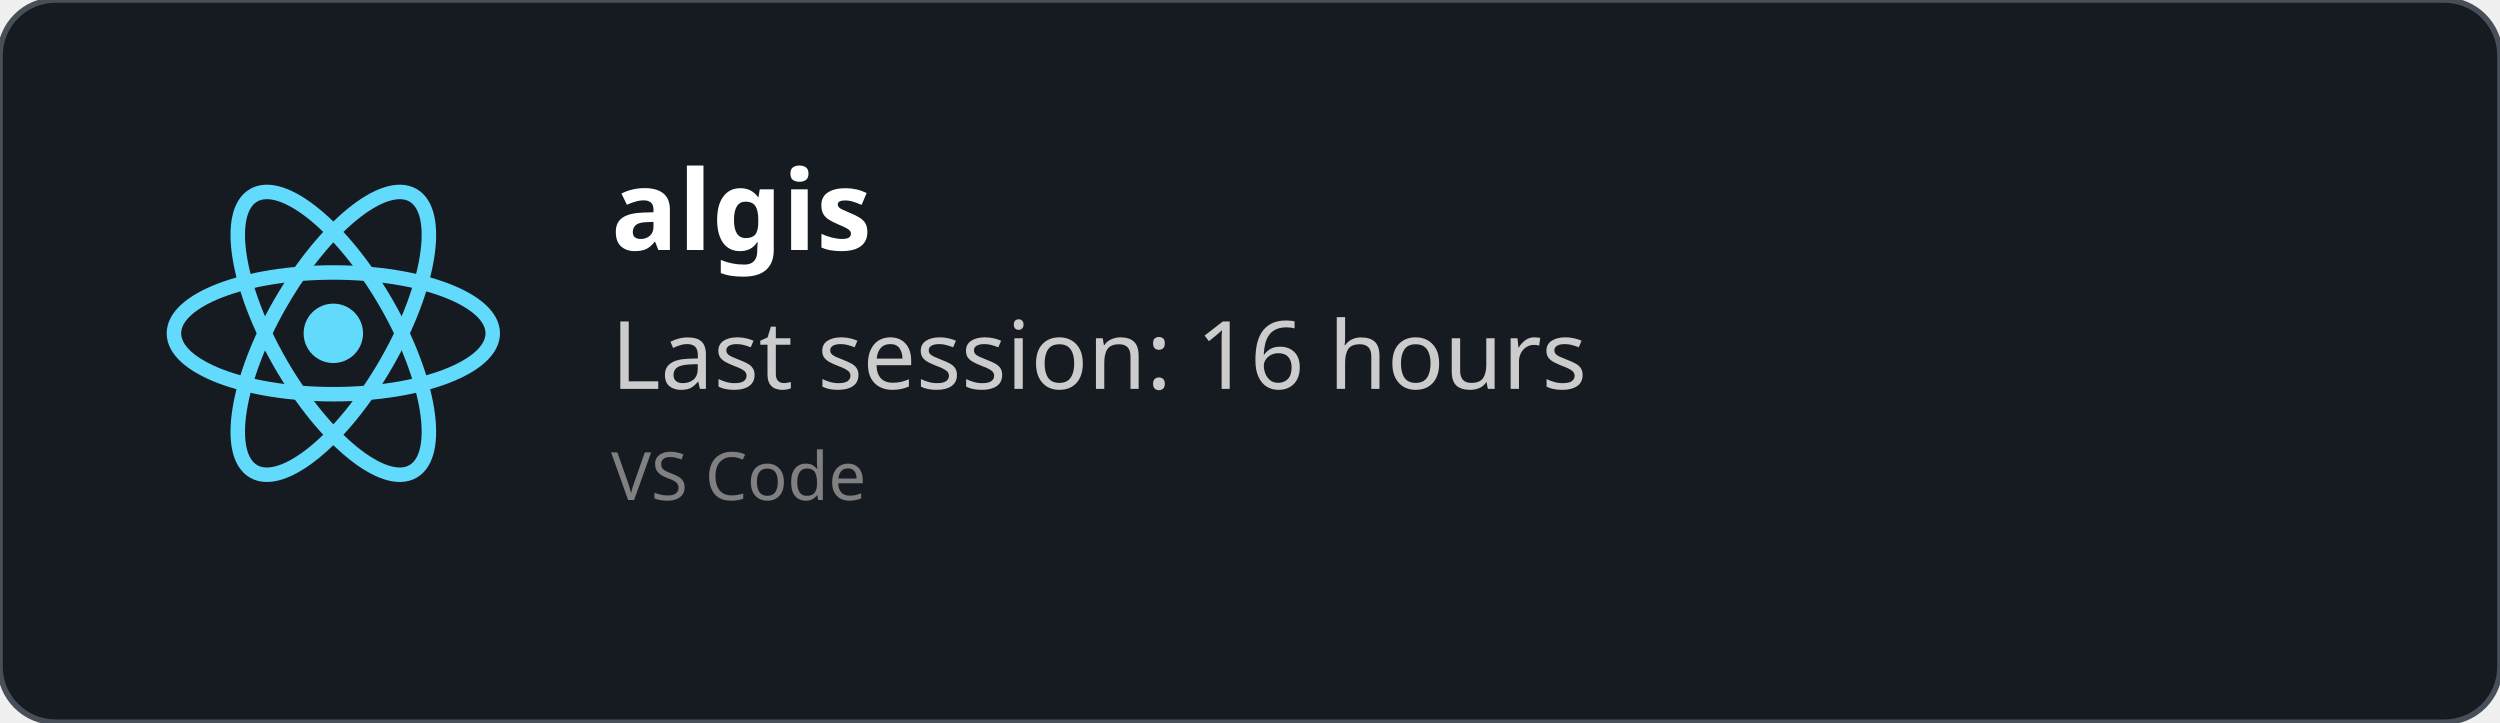
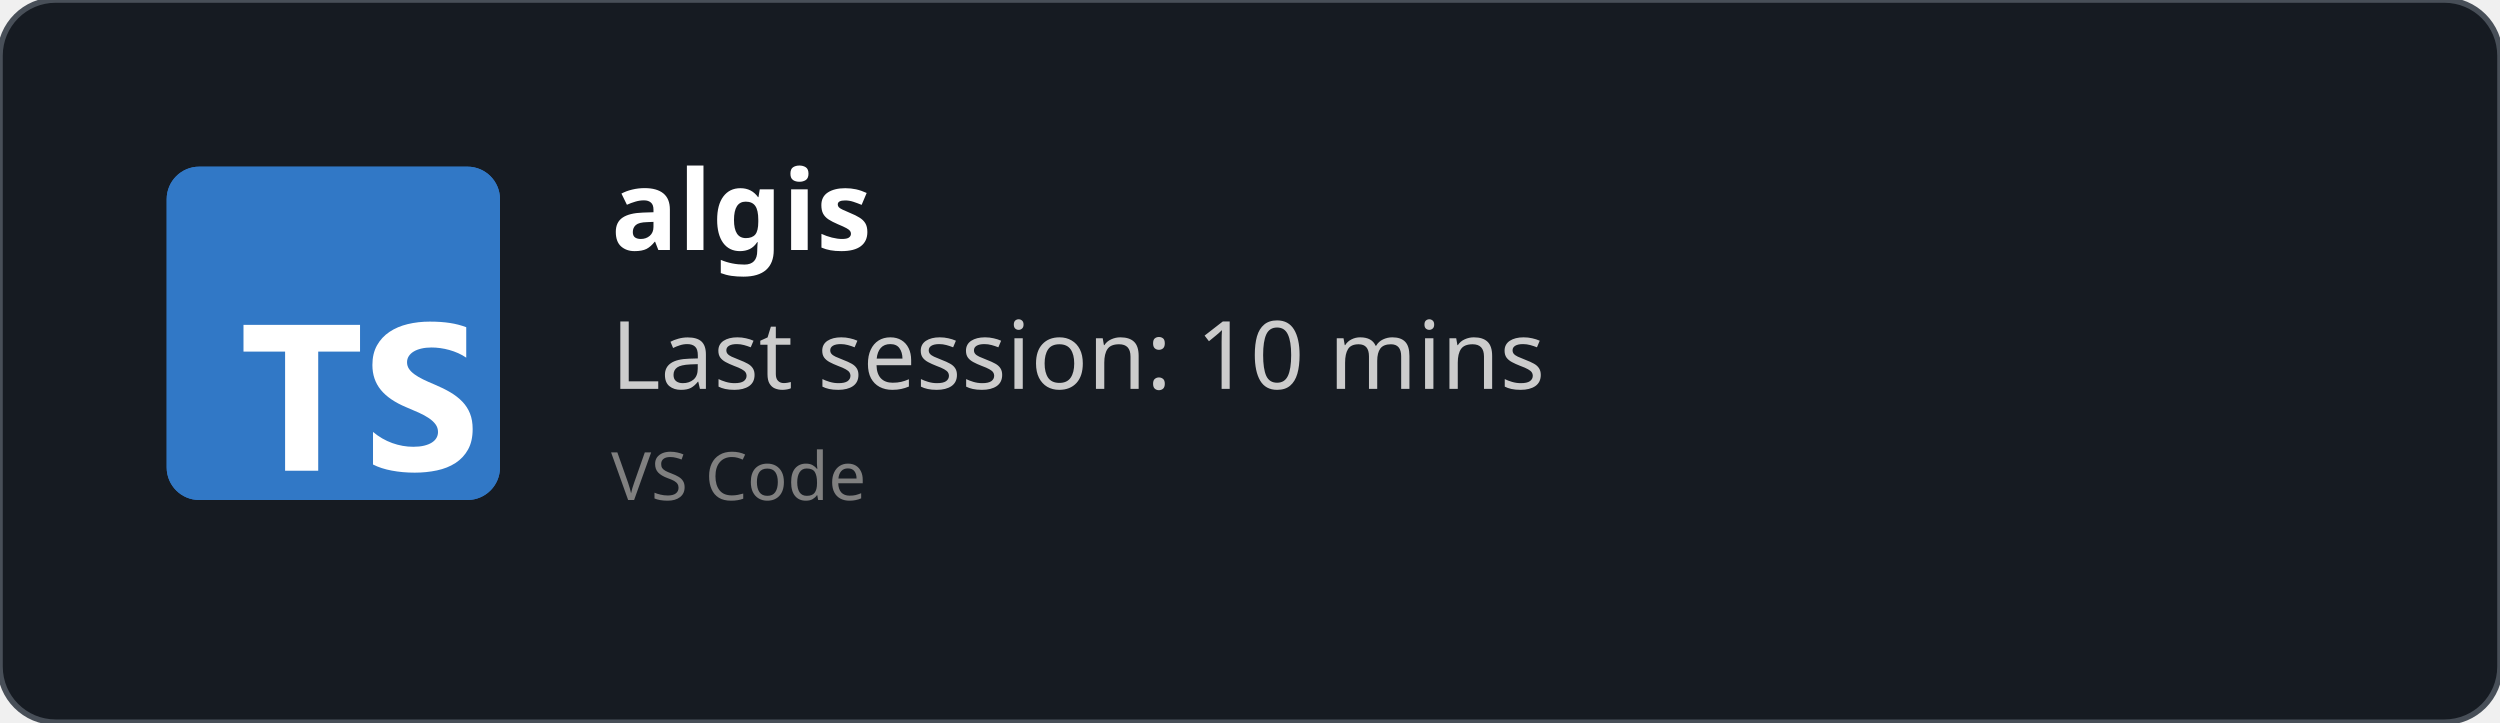
<svg xmlns="http://www.w3.org/2000/svg" width="450" height="130" viewBox="0 0 450 130" fill="none" role="img">
  <style>
    *{
        font-family: 'Segoe UI', Ubuntu, monospace
    }
    </style>
  <defs>
    <clipPath id="horizontalClip" x="20" y="20" width="500" height="200">
      <rect x="90" y="20" width="300" height="50" />
    </clipPath>
  </defs>
  <rect width="450" height="130" fill="rgba(22,27,34)" stroke="#484f58" stroke-width="1" fill-opacity="1" stroke-opacity="1" x="0" y="0" rx="10px" ry="10px">
    </rect>
-   <svg height="60" width="60" x="30" y="30" viewBox="-11.5 -10.232 23 20.463">
-     <circle cx="0" cy="0" r="2.05" fill="#61dafb" />
-     <g stroke="#61dafb" stroke-width="1" fill="none">
-       <ellipse rx="11" ry="4.2" />
-       <ellipse rx="11" ry="4.2" transform="rotate(60)" />
-       <ellipse rx="11" ry="4.2" transform="rotate(120)" />
-     </g>
+   <svg fill="none" height="60" viewBox="0 0 512 512" width="60" x="30" y="30">
+     <rect fill="#3178c6" height="512" rx="50" width="512" />
+     <rect fill="#3178c6" height="512" rx="50" width="512" />
+     <path clip-rule="evenodd" d="m316.939 407.424v50.061c8.138 4.172 17.763 7.3 28.875 9.386s22.823 3.129 35.135 3.129c11.999 0 23.397-1.147 34.196-3.442 10.799-2.294 20.268-6.075 28.406-11.342 8.138-5.266 14.581-12.15 19.328-20.65s7.121-19.007 7.121-31.522c0-9.074-1.356-17.026-4.069-23.857s-6.625-12.906-11.738-18.225c-5.112-5.319-11.242-10.091-18.389-14.315s-15.207-8.213-24.18-11.967c-6.573-2.712-12.468-5.345-17.685-7.9-5.217-2.556-9.651-5.163-13.303-7.822-3.652-2.66-6.469-5.476-8.451-8.448-1.982-2.973-2.974-6.336-2.974-10.091 0-3.441.887-6.544 2.661-9.308s4.278-5.136 7.512-7.118c3.235-1.981 7.199-3.52 11.894-4.615 4.696-1.095 9.912-1.642 15.651-1.642 4.173 0 8.581.313 13.224.938 4.643.626 9.312 1.591 14.008 2.894 4.695 1.304 9.259 2.947 13.694 4.928 4.434 1.982 8.529 4.276 12.285 6.884v-46.776c-7.616-2.92-15.937-5.084-24.962-6.492s-19.381-2.112-31.066-2.112c-11.895 0-23.163 1.278-33.805 3.833s-20.006 6.544-28.093 11.967c-8.086 5.424-14.476 12.333-19.171 20.729-4.695 8.395-7.043 18.433-7.043 30.114 0 14.914 4.304 27.638 12.912 38.172 8.607 10.533 21.675 19.45 39.204 26.751 6.886 2.816 13.303 5.579 19.25 8.291s11.086 5.528 15.415 8.448c4.33 2.92 7.747 6.101 10.252 9.543 2.504 3.441 3.756 7.352 3.756 11.733 0 3.233-.783 6.231-2.348 8.995s-3.939 5.162-7.121 7.196-7.147 3.624-11.894 4.771c-4.748 1.148-10.303 1.721-16.668 1.721-10.851 0-21.597-1.903-32.24-5.71-10.642-3.806-20.502-9.516-29.579-17.13zm-84.159-123.342h64.22v-41.082h-179v41.082h63.906v182.918h50.874z" fill="#fff" fill-rule="evenodd" />
  </svg>
  <text x="110" y="45" font-size="20" clip-path="url(#horizontalClip)" font-weight="bold" font-family="Ubuntu" fill="white">
    algis
    </text>
  <text x="110" y="70" font-size="17px" font-family="Ubuntu" fill="#ccc">
-     Last session: 16 hours
+     Last session: 10 mins
    </text>
  <text x="110" y="90" font-size="12px" font-family="Ubuntu" fill="grey">
    VS Code
    </text>
</svg>
